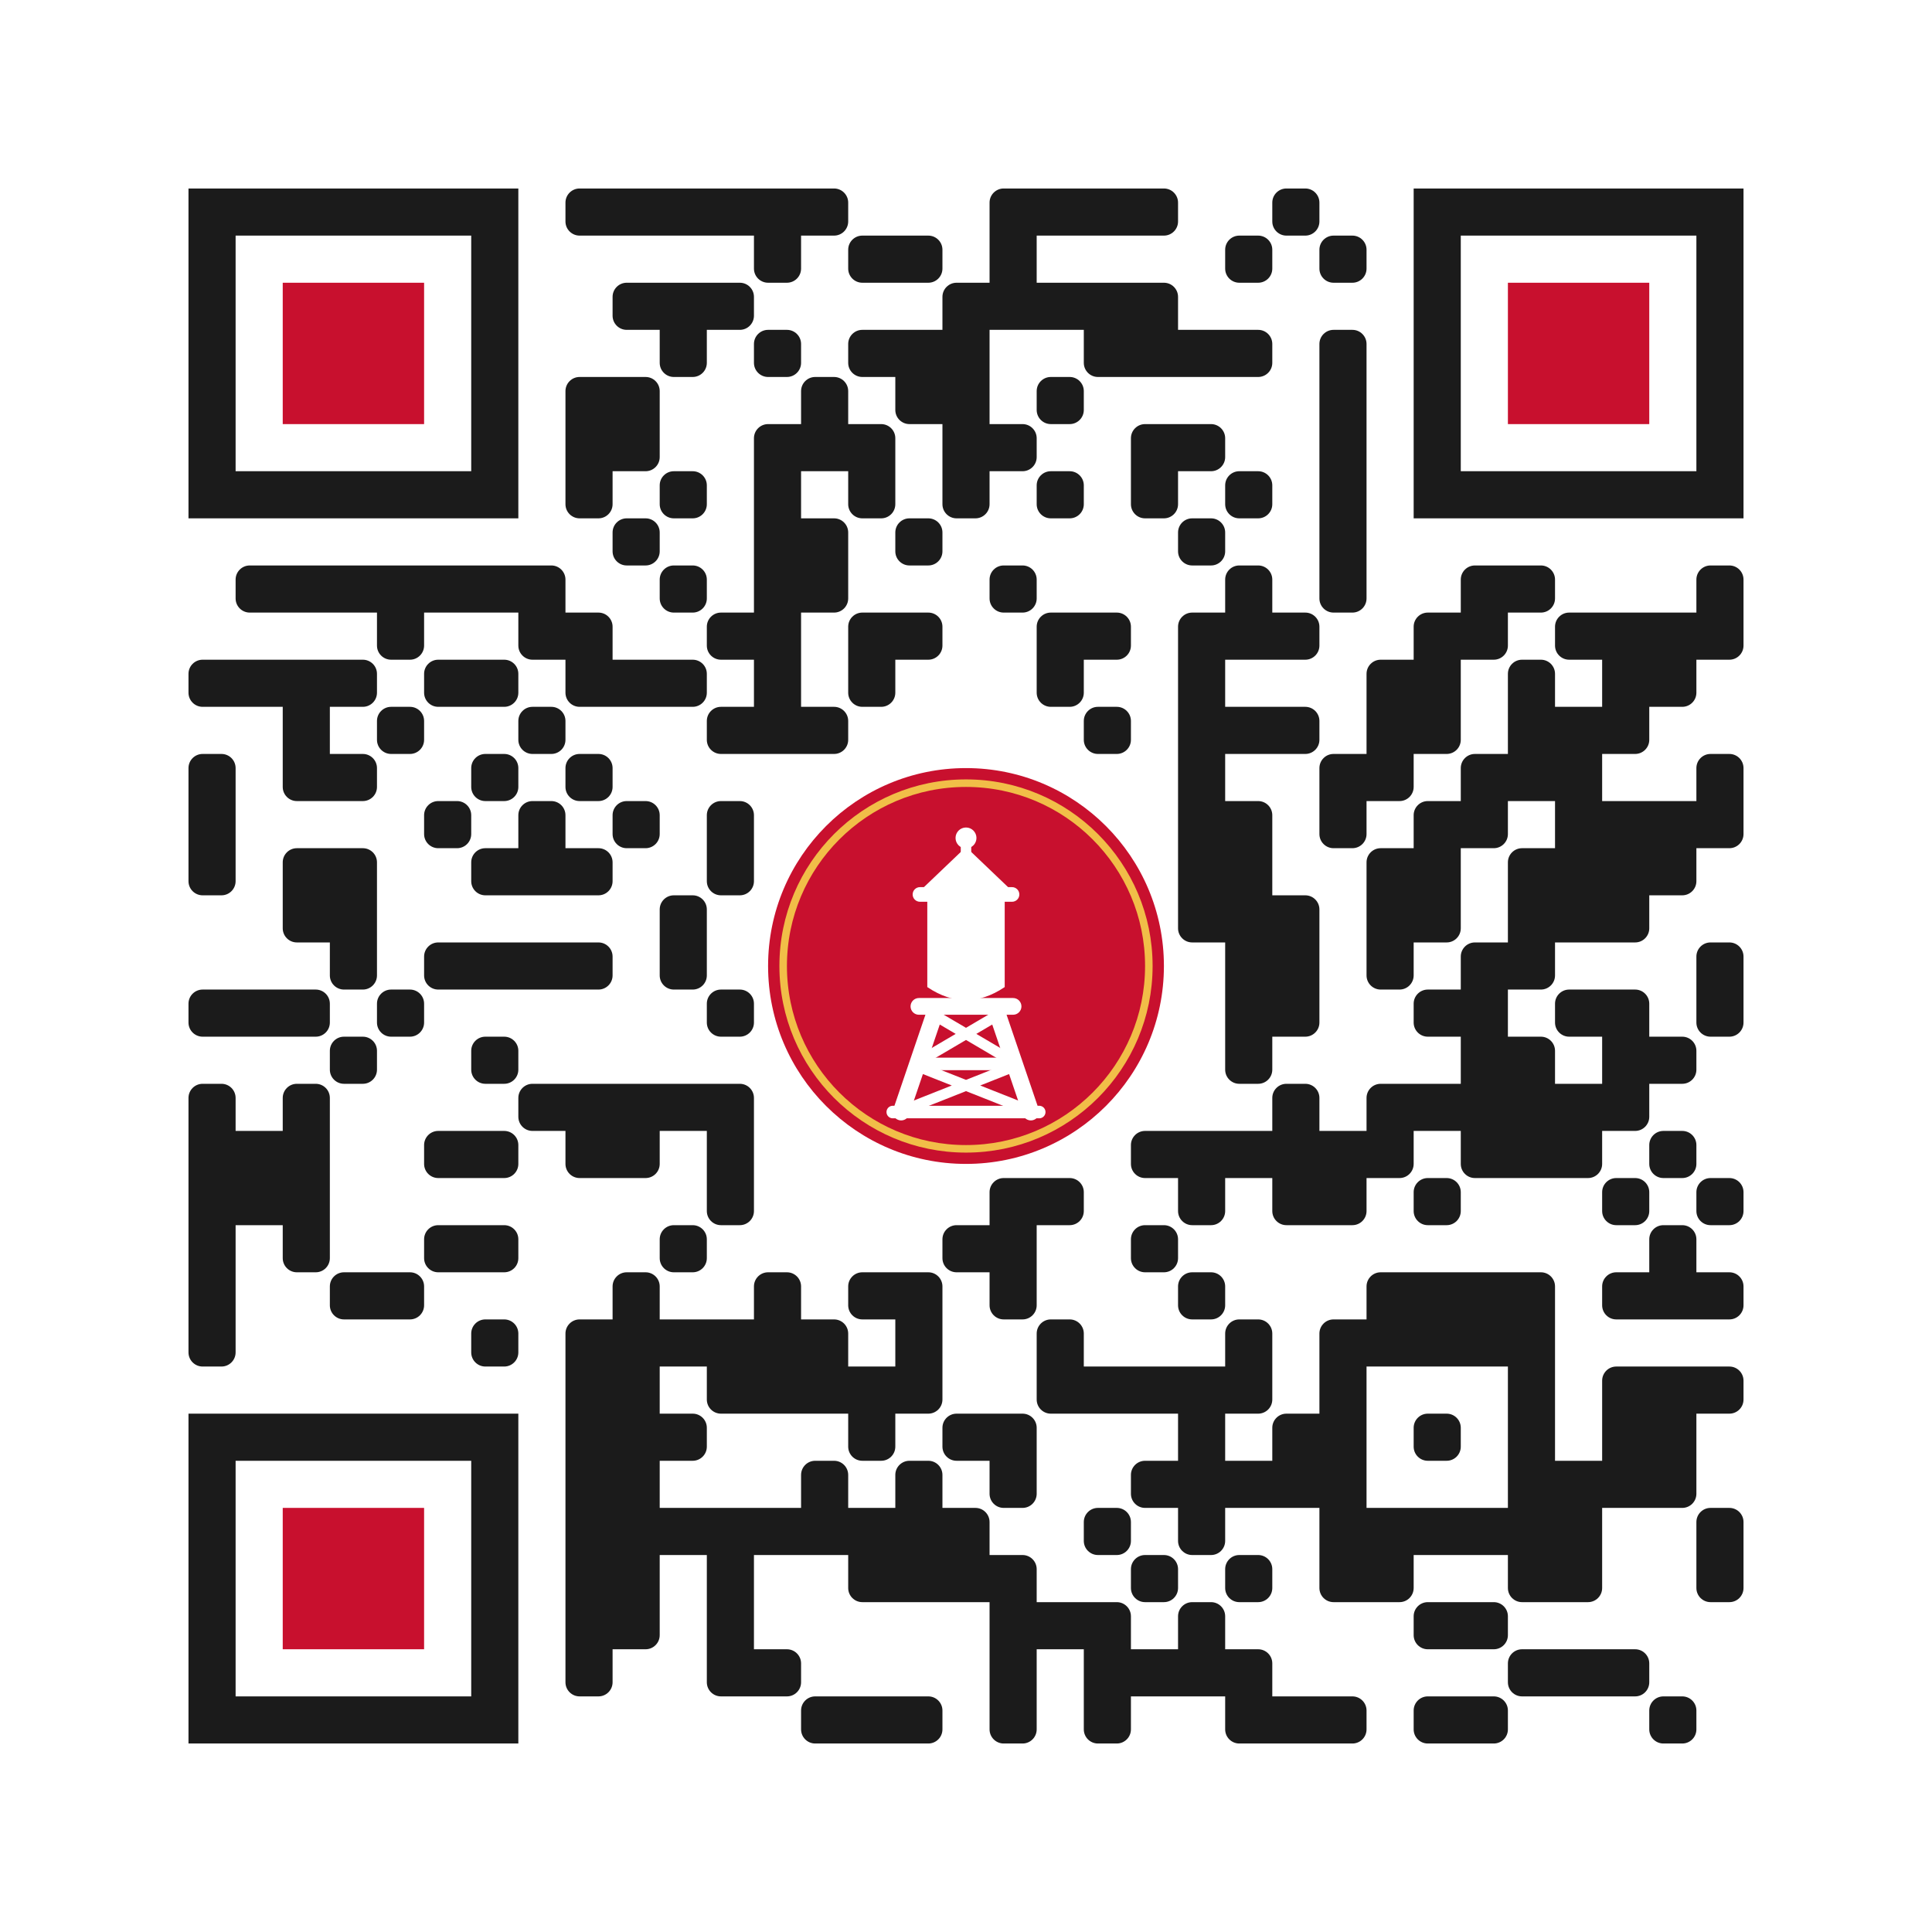
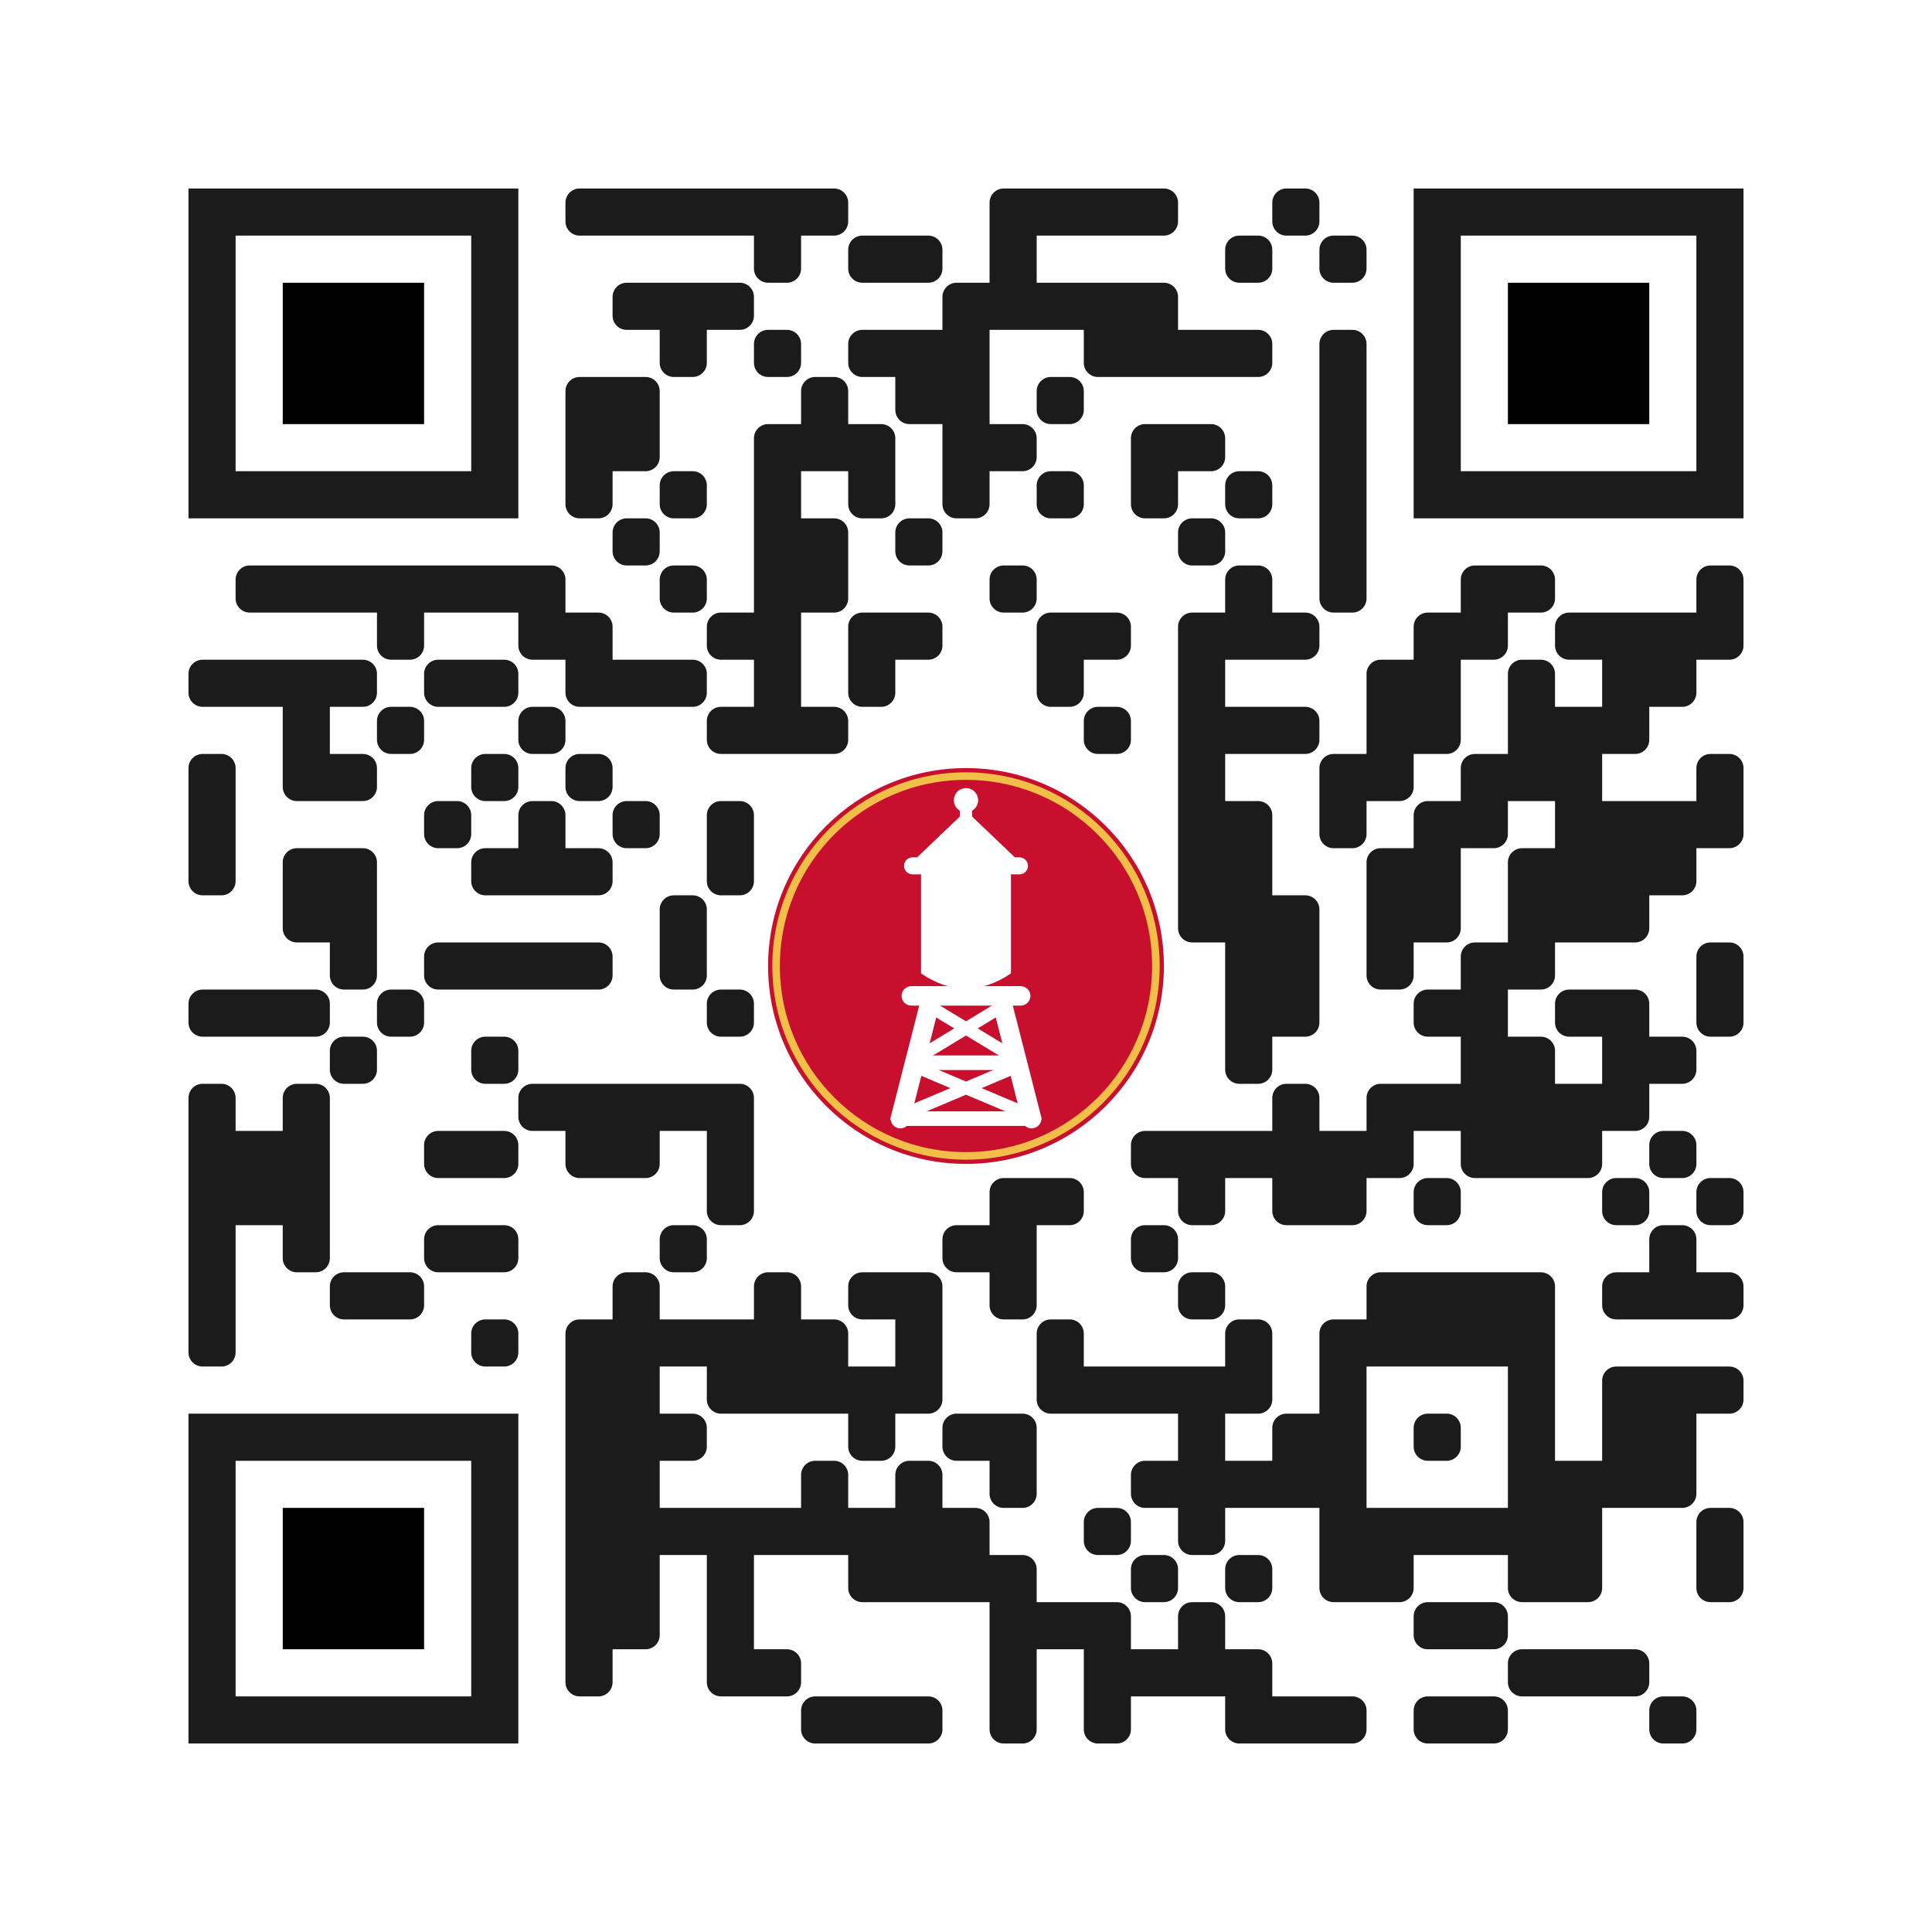
<svg xmlns="http://www.w3.org/2000/svg" viewBox="0 0 41 41" width="492" height="492">
  <rect width="41" height="41" fill="#fff" />
  <path fill="#1b1b1b" d="M12.300 4H13.000V5.000H12.300A0.3 0.3 0 0 1 12 4.7V4.300A0.3 0.3 0 0 1 12.3 4ZM13.000 4H14.000V5.000H13.000V4.000ZM14.000 4H15.000V5.000H14.000V4.000ZM15.000 4H16.000V5.000H15.000V4.000ZM16.000 4H17.000V5.000H16.000V4.000ZM17.000 4H17.700A0.3 0.3 0 0 1 18 4.3V4.700A0.3 0.3 0 0 1 17.7 5H17.000V4.000ZM21.300 4H22.000V5.000H21.000V4.300A0.3 0.3 0 0 1 21.3 4ZM22.000 4H23.000V5.000H22.000V4.000ZM23.000 4H24.000V5.000H23.000V4.000ZM24.000 4H24.700A0.3 0.3 0 0 1 25 4.3V4.700A0.3 0.3 0 0 1 24.7 5H24.000V4.000ZM27.300 4H27.700A0.3 0.3 0 0 1 28 4.3V4.700A0.3 0.3 0 0 1 27.7 5H27.300A0.3 0.3 0 0 1 27 4.7V4.300A0.3 0.3 0 0 1 27.3 4ZM16.000 5H17.000V5.700A0.3 0.3 0 0 1 16.7 6H16.300A0.3 0.3 0 0 1 16 5.7V5.000ZM18.300 5H19.000V6.000H18.300A0.3 0.3 0 0 1 18 5.7V5.300A0.3 0.3 0 0 1 18.3 5ZM19.000 5H19.700A0.3 0.3 0 0 1 20 5.3V5.700A0.3 0.3 0 0 1 19.7 6H19.000V5.000ZM21.000 5H22.000V6.000H21.000V5.000ZM26.300 5H26.700A0.3 0.3 0 0 1 27 5.3V5.700A0.3 0.3 0 0 1 26.7 6H26.300A0.3 0.3 0 0 1 26 5.7V5.300A0.3 0.3 0 0 1 26.3 5ZM28.300 5H28.700A0.3 0.3 0 0 1 29 5.3V5.700A0.3 0.3 0 0 1 28.7 6H28.300A0.3 0.3 0 0 1 28 5.7V5.300A0.3 0.3 0 0 1 28.3 5ZM13.300 6H14.000V7.000H13.300A0.3 0.3 0 0 1 13 6.7V6.300A0.3 0.3 0 0 1 13.3 6ZM14.000 6H15.000V7.000H14.000V6.000ZM15.000 6H15.700A0.3 0.3 0 0 1 16 6.3V6.700A0.3 0.3 0 0 1 15.7 7H15.000V6.000ZM20.300 6H21.000V7.000H20.000V6.300A0.3 0.3 0 0 1 20.3 6ZM21.000 6H22.000V7.000H21.000V6.000ZM22.000 6H23.000V7.000H22.000V6.000ZM23.000 6H24.000V7.000H23.000V6.000ZM24.000 6H24.700A0.3 0.3 0 0 1 25 6.3V7.000H24.000V6.000ZM14.000 7H15.000V7.700A0.3 0.3 0 0 1 14.7 8H14.300A0.3 0.3 0 0 1 14 7.7V7.000ZM16.300 7H16.700A0.3 0.3 0 0 1 17 7.3V7.700A0.3 0.3 0 0 1 16.7 8H16.300A0.3 0.3 0 0 1 16 7.7V7.300A0.3 0.3 0 0 1 16.3 7ZM18.300 7H19.000V8.000H18.300A0.3 0.3 0 0 1 18 7.7V7.300A0.3 0.3 0 0 1 18.3 7ZM19.000 7H20.000V8.000H19.000V7.000ZM20.000 7H21.000V8.000H20.000V7.000ZM23.000 7H24.000V8.000H23.300A0.3 0.3 0 0 1 23 7.7V7.000ZM24.000 7H25.000V8.000H24.000V7.000ZM25.000 7H26.000V8.000H25.000V7.000ZM26.000 7H26.700A0.3 0.3 0 0 1 27 7.3V7.700A0.3 0.3 0 0 1 26.7 8H26.000V7.000ZM28.300 7H28.700A0.3 0.3 0 0 1 29 7.3V8.000H28.000V7.300A0.3 0.3 0 0 1 28.3 7ZM12.300 8H13.000V9.000H12.000V8.300A0.3 0.3 0 0 1 12.3 8ZM13.000 8H13.700A0.3 0.3 0 0 1 14 8.3V9.000H13.000V8.000ZM17.300 8H17.700A0.3 0.3 0 0 1 18 8.3V9.000H17.000V8.300A0.3 0.3 0 0 1 17.3 8ZM19.000 8H20.000V9.000H19.300A0.3 0.3 0 0 1 19 8.7V8.000ZM20.000 8H21.000V9.000H20.000V8.000ZM22.300 8H22.700A0.3 0.3 0 0 1 23 8.3V8.700A0.3 0.3 0 0 1 22.7 9H22.300A0.3 0.3 0 0 1 22 8.7V8.300A0.3 0.3 0 0 1 22.3 8ZM28.000 8H29.000V9.000H28.000V8.000ZM12.000 9H13.000V10.000H12.000V9.000ZM13.000 9H14.000V9.700A0.3 0.3 0 0 1 13.7 10H13.000V9.000ZM16.300 9H17.000V10.000H16.000V9.300A0.3 0.3 0 0 1 16.3 9ZM17.000 9H18.000V10.000H17.000V9.000ZM18.000 9H18.700A0.3 0.3 0 0 1 19 9.3V10.000H18.000V9.000ZM20.000 9H21.000V10.000H20.000V9.000ZM21.000 9H21.700A0.3 0.3 0 0 1 22 9.3V9.700A0.3 0.3 0 0 1 21.7 10H21.000V9.000ZM24.300 9H25.000V10.000H24.000V9.300A0.3 0.3 0 0 1 24.3 9ZM25.000 9H25.700A0.3 0.3 0 0 1 26 9.3V9.700A0.3 0.3 0 0 1 25.7 10H25.000V9.000ZM28.000 9H29.000V10.000H28.000V9.000ZM12.000 10H13.000V10.700A0.3 0.3 0 0 1 12.7 11H12.300A0.3 0.3 0 0 1 12 10.7V10.000ZM14.300 10H14.700A0.3 0.3 0 0 1 15 10.3V10.700A0.3 0.3 0 0 1 14.7 11H14.300A0.3 0.3 0 0 1 14 10.7V10.300A0.3 0.3 0 0 1 14.3 10ZM16.000 10H17.000V11.000H16.000V10.000ZM18.000 10H19.000V10.700A0.3 0.3 0 0 1 18.7 11H18.300A0.3 0.3 0 0 1 18 10.7V10.000ZM20.000 10H21.000V10.700A0.3 0.3 0 0 1 20.7 11H20.300A0.3 0.3 0 0 1 20 10.7V10.000ZM22.300 10H22.700A0.3 0.3 0 0 1 23 10.3V10.700A0.3 0.3 0 0 1 22.7 11H22.300A0.3 0.3 0 0 1 22 10.7V10.300A0.3 0.3 0 0 1 22.3 10ZM24.000 10H25.000V10.700A0.3 0.3 0 0 1 24.7 11H24.300A0.3 0.3 0 0 1 24 10.7V10.000ZM26.300 10H26.700A0.3 0.3 0 0 1 27 10.3V10.700A0.3 0.3 0 0 1 26.7 11H26.300A0.3 0.3 0 0 1 26 10.7V10.300A0.3 0.3 0 0 1 26.3 10ZM28.000 10H29.000V11.000H28.000V10.000ZM13.300 11H13.700A0.3 0.3 0 0 1 14 11.3V11.700A0.3 0.3 0 0 1 13.7 12H13.300A0.3 0.3 0 0 1 13 11.7V11.300A0.3 0.3 0 0 1 13.3 11ZM16.000 11H17.000V12.000H16.000V11.000ZM17.000 11H17.700A0.3 0.3 0 0 1 18 11.3V12.000H17.000V11.000ZM19.300 11H19.700A0.3 0.3 0 0 1 20 11.3V11.700A0.3 0.3 0 0 1 19.7 12H19.300A0.3 0.3 0 0 1 19 11.7V11.300A0.3 0.3 0 0 1 19.3 11ZM25.300 11H25.700A0.3 0.3 0 0 1 26 11.3V11.700A0.3 0.3 0 0 1 25.7 12H25.300A0.3 0.3 0 0 1 25 11.7V11.300A0.3 0.3 0 0 1 25.3 11ZM28.000 11H29.000V12.000H28.000V11.000ZM5.300 12H6.000V13.000H5.300A0.3 0.3 0 0 1 5 12.7V12.300A0.3 0.3 0 0 1 5.3 12ZM6.000 12H7.000V13.000H6.000V12.000ZM7.000 12H8.000V13.000H7.000V12.000ZM8.000 12H9.000V13.000H8.000V12.000ZM9.000 12H10.000V13.000H9.000V12.000ZM10.000 12H11.000V13.000H10.000V12.000ZM11.000 12H11.700A0.3 0.3 0 0 1 12 12.3V13.000H11.000V12.000ZM14.300 12H14.700A0.3 0.3 0 0 1 15 12.3V12.700A0.3 0.3 0 0 1 14.7 13H14.300A0.3 0.3 0 0 1 14 12.7V12.300A0.3 0.3 0 0 1 14.3 12ZM16.000 12H17.000V13.000H16.000V12.000ZM17.000 12H18.000V12.700A0.3 0.3 0 0 1 17.7 13H17.000V12.000ZM21.300 12H21.700A0.3 0.3 0 0 1 22 12.3V12.700A0.3 0.3 0 0 1 21.7 13H21.300A0.3 0.3 0 0 1 21 12.7V12.300A0.3 0.3 0 0 1 21.3 12ZM26.300 12H26.700A0.3 0.3 0 0 1 27 12.3V13.000H26.000V12.300A0.3 0.3 0 0 1 26.3 12ZM28.000 12H29.000V12.700A0.3 0.3 0 0 1 28.7 13H28.300A0.3 0.3 0 0 1 28 12.7V12.000ZM31.300 12H32.000V13.000H31.000V12.300A0.3 0.3 0 0 1 31.3 12ZM32.000 12H32.700A0.3 0.3 0 0 1 33 12.3V12.700A0.3 0.3 0 0 1 32.7 13H32.000V12.000ZM36.300 12H36.700A0.3 0.3 0 0 1 37 12.3V13.000H36.000V12.300A0.3 0.3 0 0 1 36.3 12ZM8.000 13H9.000V13.700A0.3 0.3 0 0 1 8.7 14H8.300A0.3 0.3 0 0 1 8 13.7V13.000ZM11.000 13H12.000V14.000H11.300A0.3 0.3 0 0 1 11 13.7V13.000ZM12.000 13H12.700A0.3 0.3 0 0 1 13 13.3V14.000H12.000V13.000ZM15.300 13H16.000V14.000H15.300A0.3 0.3 0 0 1 15 13.7V13.300A0.3 0.3 0 0 1 15.3 13ZM16.000 13H17.000V14.000H16.000V13.000ZM18.300 13H19.000V14.000H18.000V13.300A0.3 0.3 0 0 1 18.3 13ZM19.000 13H19.700A0.3 0.3 0 0 1 20 13.3V13.700A0.3 0.3 0 0 1 19.7 14H19.000V13.000ZM22.300 13H23.000V14.000H22.000V13.300A0.3 0.3 0 0 1 22.3 13ZM23.000 13H23.700A0.3 0.3 0 0 1 24 13.3V13.700A0.3 0.3 0 0 1 23.7 14H23.000V13.000ZM25.300 13H26.000V14.000H25.000V13.300A0.3 0.3 0 0 1 25.3 13ZM26.000 13H27.000V14.000H26.000V13.000ZM27.000 13H27.700A0.3 0.3 0 0 1 28 13.3V13.700A0.3 0.3 0 0 1 27.7 14H27.000V13.000ZM30.300 13H31.000V14.000H30.000V13.300A0.3 0.3 0 0 1 30.3 13ZM31.000 13H32.000V13.700A0.3 0.3 0 0 1 31.7 14H31.000V13.000ZM33.300 13H34.000V14.000H33.300A0.3 0.3 0 0 1 33 13.7V13.300A0.3 0.3 0 0 1 33.3 13ZM34.000 13H35.000V14.000H34.000V13.000ZM35.000 13H36.000V14.000H35.000V13.000ZM36.000 13H37.000V13.700A0.3 0.3 0 0 1 36.7 14H36.000V13.000ZM4.300 14H5.000V15.000H4.300A0.3 0.3 0 0 1 4 14.7V14.300A0.3 0.3 0 0 1 4.3 14ZM5.000 14H6.000V15.000H5.000V14.000ZM6.000 14H7.000V15.000H6.000V14.000ZM7.000 14H7.700A0.3 0.3 0 0 1 8 14.3V14.700A0.3 0.3 0 0 1 7.7 15H7.000V14.000ZM9.300 14H10.000V15.000H9.300A0.3 0.3 0 0 1 9 14.7V14.300A0.3 0.3 0 0 1 9.3 14ZM10.000 14H10.700A0.3 0.3 0 0 1 11 14.3V14.700A0.3 0.3 0 0 1 10.7 15H10.000V14.000ZM12.000 14H13.000V15.000H12.300A0.3 0.3 0 0 1 12 14.7V14.000ZM13.000 14H14.000V15.000H13.000V14.000ZM14.000 14H14.700A0.3 0.3 0 0 1 15 14.3V14.700A0.3 0.3 0 0 1 14.7 15H14.000V14.000ZM16.000 14H17.000V15.000H16.000V14.000ZM18.000 14H19.000V14.700A0.3 0.3 0 0 1 18.7 15H18.300A0.3 0.3 0 0 1 18 14.7V14.000ZM22.000 14H23.000V14.700A0.3 0.3 0 0 1 22.7 15H22.300A0.3 0.3 0 0 1 22 14.7V14.000ZM25.000 14H26.000V15.000H25.000V14.000ZM29.300 14H30.000V15.000H29.000V14.300A0.3 0.3 0 0 1 29.3 14ZM30.000 14H31.000V15.000H30.000V14.000ZM32.300 14H32.700A0.3 0.3 0 0 1 33 14.3V15.000H32.000V14.300A0.3 0.3 0 0 1 32.3 14ZM34.000 14H35.000V15.000H34.000V14.000ZM35.000 14H36.000V14.700A0.3 0.3 0 0 1 35.7 15H35.000V14.000ZM6.000 15H7.000V16.000H6.000V15.000ZM8.300 15H8.700A0.3 0.3 0 0 1 9 15.3V15.700A0.3 0.3 0 0 1 8.7 16H8.300A0.3 0.3 0 0 1 8 15.7V15.300A0.3 0.3 0 0 1 8.3 15ZM11.300 15H11.700A0.3 0.3 0 0 1 12 15.3V15.700A0.3 0.3 0 0 1 11.7 16H11.300A0.3 0.3 0 0 1 11 15.7V15.300A0.3 0.3 0 0 1 11.3 15ZM15.300 15H16.000V16.000H15.300A0.3 0.3 0 0 1 15 15.7V15.300A0.3 0.3 0 0 1 15.3 15ZM16.000 15H17.000V16.000H16.000V15.000ZM17.000 15H17.700A0.3 0.3 0 0 1 18 15.3V15.700A0.3 0.3 0 0 1 17.7 16H17.000V15.000ZM23.300 15H23.700A0.3 0.3 0 0 1 24 15.3V15.700A0.3 0.3 0 0 1 23.7 16H23.300A0.3 0.3 0 0 1 23 15.7V15.300A0.3 0.3 0 0 1 23.3 15ZM25.000 15H26.000V16.000H25.000V15.000ZM26.000 15H27.000V16.000H26.000V15.000ZM27.000 15H27.700A0.3 0.3 0 0 1 28 15.3V15.700A0.3 0.3 0 0 1 27.7 16H27.000V15.000ZM29.000 15H30.000V16.000H29.000V15.000ZM30.000 15H31.000V15.700A0.3 0.3 0 0 1 30.7 16H30.000V15.000ZM32.000 15H33.000V16.000H32.000V15.000ZM33.000 15H34.000V16.000H33.000V15.000ZM34.000 15H35.000V15.700A0.3 0.3 0 0 1 34.7 16H34.000V15.000ZM4.300 16H4.700A0.3 0.3 0 0 1 5 16.3V17.000H4.000V16.300A0.3 0.3 0 0 1 4.3 16ZM6.000 16H7.000V17.000H6.300A0.3 0.3 0 0 1 6 16.7V16.000ZM7.000 16H7.700A0.3 0.3 0 0 1 8 16.3V16.700A0.3 0.3 0 0 1 7.7 17H7.000V16.000ZM10.300 16H10.700A0.3 0.3 0 0 1 11 16.3V16.700A0.3 0.3 0 0 1 10.7 17H10.300A0.3 0.3 0 0 1 10 16.7V16.300A0.3 0.3 0 0 1 10.3 16ZM12.300 16H12.700A0.3 0.3 0 0 1 13 16.3V16.700A0.3 0.3 0 0 1 12.7 17H12.300A0.3 0.3 0 0 1 12 16.7V16.300A0.3 0.3 0 0 1 12.3 16ZM25.000 16H26.000V17.000H25.000V16.000ZM28.300 16H29.000V17.000H28.000V16.300A0.3 0.3 0 0 1 28.3 16ZM29.000 16H30.000V16.700A0.3 0.3 0 0 1 29.7 17H29.000V16.000ZM31.300 16H32.000V17.000H31.000V16.300A0.3 0.3 0 0 1 31.3 16ZM32.000 16H33.000V17.000H32.000V16.000ZM33.000 16H34.000V17.000H33.000V16.000ZM36.300 16H36.700A0.3 0.3 0 0 1 37 16.3V17.000H36.000V16.300A0.3 0.3 0 0 1 36.3 16ZM4.000 17H5.000V18.000H4.000V17.000ZM9.300 17H9.700A0.3 0.3 0 0 1 10 17.3V17.700A0.3 0.3 0 0 1 9.7 18H9.300A0.3 0.3 0 0 1 9 17.7V17.300A0.3 0.3 0 0 1 9.3 17ZM11.300 17H11.700A0.3 0.3 0 0 1 12 17.3V18.000H11.000V17.300A0.3 0.3 0 0 1 11.3 17ZM13.300 17H13.700A0.3 0.3 0 0 1 14 17.3V17.700A0.3 0.3 0 0 1 13.7 18H13.300A0.3 0.3 0 0 1 13 17.7V17.300A0.3 0.3 0 0 1 13.3 17ZM15.300 17H15.700A0.3 0.3 0 0 1 16 17.3V18.000H15.000V17.300A0.3 0.3 0 0 1 15.3 17ZM25.000 17H26.000V18.000H25.000V17.000ZM26.000 17H26.700A0.3 0.3 0 0 1 27 17.3V18.000H26.000V17.000ZM28.000 17H29.000V17.700A0.3 0.3 0 0 1 28.7 18H28.300A0.3 0.3 0 0 1 28 17.7V17.000ZM30.300 17H31.000V18.000H30.000V17.300A0.3 0.3 0 0 1 30.3 17ZM31.000 17H32.000V17.700A0.3 0.3 0 0 1 31.7 18H31.000V17.000ZM33.000 17H34.000V18.000H33.000V17.000ZM34.000 17H35.000V18.000H34.000V17.000ZM35.000 17H36.000V18.000H35.000V17.000ZM36.000 17H37.000V17.700A0.3 0.3 0 0 1 36.7 18H36.000V17.000ZM4.000 18H5.000V18.700A0.3 0.3 0 0 1 4.7 19H4.300A0.3 0.3 0 0 1 4 18.7V18.000ZM6.300 18H7.000V19.000H6.000V18.300A0.3 0.3 0 0 1 6.3 18ZM7.000 18H7.700A0.3 0.3 0 0 1 8 18.3V19.000H7.000V18.000ZM10.300 18H11.000V19.000H10.300A0.3 0.3 0 0 1 10 18.7V18.300A0.3 0.3 0 0 1 10.3 18ZM11.000 18H12.000V19.000H11.000V18.000ZM12.000 18H12.700A0.3 0.3 0 0 1 13 18.3V18.700A0.3 0.3 0 0 1 12.7 19H12.000V18.000ZM15.000 18H16.000V18.700A0.3 0.3 0 0 1 15.7 19H15.300A0.3 0.3 0 0 1 15 18.7V18.000ZM25.000 18H26.000V19.000H25.000V18.000ZM26.000 18H27.000V19.000H26.000V18.000ZM29.300 18H30.000V19.000H29.000V18.300A0.3 0.3 0 0 1 29.3 18ZM30.000 18H31.000V19.000H30.000V18.000ZM32.300 18H33.000V19.000H32.000V18.300A0.3 0.3 0 0 1 32.3 18ZM33.000 18H34.000V19.000H33.000V18.000ZM34.000 18H35.000V19.000H34.000V18.000ZM35.000 18H36.000V18.700A0.3 0.3 0 0 1 35.7 19H35.000V18.000ZM6.000 19H7.000V20.000H6.300A0.3 0.3 0 0 1 6 19.7V19.000ZM7.000 19H8.000V20.000H7.000V19.000ZM14.300 19H14.700A0.3 0.3 0 0 1 15 19.3V20.000H14.000V19.300A0.3 0.3 0 0 1 14.3 19ZM25.000 19H26.000V20.000H25.300A0.3 0.3 0 0 1 25 19.7V19.000ZM26.000 19H27.000V20.000H26.000V19.000ZM27.000 19H27.700A0.3 0.3 0 0 1 28 19.3V20.000H27.000V19.000ZM29.000 19H30.000V20.000H29.000V19.000ZM30.000 19H31.000V19.700A0.3 0.3 0 0 1 30.7 20H30.000V19.000ZM32.000 19H33.000V20.000H32.000V19.000ZM33.000 19H34.000V20.000H33.000V19.000ZM34.000 19H35.000V19.700A0.3 0.3 0 0 1 34.7 20H34.000V19.000ZM7.000 20H8.000V20.700A0.3 0.3 0 0 1 7.7 21H7.300A0.3 0.3 0 0 1 7 20.7V20.000ZM9.300 20H10.000V21.000H9.300A0.3 0.3 0 0 1 9 20.7V20.300A0.3 0.3 0 0 1 9.3 20ZM10.000 20H11.000V21.000H10.000V20.000ZM11.000 20H12.000V21.000H11.000V20.000ZM12.000 20H12.700A0.3 0.3 0 0 1 13 20.3V20.700A0.3 0.3 0 0 1 12.7 21H12.000V20.000ZM14.000 20H15.000V20.700A0.3 0.3 0 0 1 14.7 21H14.300A0.3 0.3 0 0 1 14 20.7V20.000ZM26.000 20H27.000V21.000H26.000V20.000ZM27.000 20H28.000V21.000H27.000V20.000ZM29.000 20H30.000V20.700A0.3 0.3 0 0 1 29.7 21H29.300A0.3 0.3 0 0 1 29 20.7V20.000ZM31.300 20H32.000V21.000H31.000V20.300A0.3 0.3 0 0 1 31.3 20ZM32.000 20H33.000V20.700A0.3 0.3 0 0 1 32.7 21H32.000V20.000ZM36.300 20H36.700A0.3 0.3 0 0 1 37 20.3V21.000H36.000V20.300A0.3 0.3 0 0 1 36.3 20ZM4.300 21H5.000V22.000H4.300A0.3 0.3 0 0 1 4 21.7V21.300A0.3 0.3 0 0 1 4.3 21ZM5.000 21H6.000V22.000H5.000V21.000ZM6.000 21H6.700A0.3 0.3 0 0 1 7 21.3V21.700A0.3 0.3 0 0 1 6.7 22H6.000V21.000ZM8.300 21H8.700A0.3 0.3 0 0 1 9 21.3V21.700A0.3 0.3 0 0 1 8.7 22H8.300A0.3 0.3 0 0 1 8 21.7V21.300A0.3 0.3 0 0 1 8.3 21ZM15.300 21H15.700A0.3 0.3 0 0 1 16 21.3V21.700A0.3 0.3 0 0 1 15.7 22H15.300A0.3 0.3 0 0 1 15 21.7V21.300A0.3 0.3 0 0 1 15.3 21ZM26.000 21H27.000V22.000H26.000V21.000ZM27.000 21H28.000V21.700A0.3 0.3 0 0 1 27.7 22H27.000V21.000ZM30.300 21H31.000V22.000H30.300A0.3 0.3 0 0 1 30 21.7V21.300A0.3 0.3 0 0 1 30.3 21ZM31.000 21H32.000V22.000H31.000V21.000ZM33.300 21H34.000V22.000H33.300A0.3 0.3 0 0 1 33 21.7V21.300A0.3 0.3 0 0 1 33.3 21ZM34.000 21H34.700A0.3 0.3 0 0 1 35 21.3V22.000H34.000V21.000ZM36.000 21H37.000V21.700A0.3 0.3 0 0 1 36.7 22H36.300A0.3 0.3 0 0 1 36 21.7V21.000ZM7.300 22H7.700A0.3 0.3 0 0 1 8 22.3V22.700A0.3 0.3 0 0 1 7.7 23H7.300A0.3 0.3 0 0 1 7 22.7V22.300A0.3 0.3 0 0 1 7.3 22ZM10.300 22H10.700A0.3 0.3 0 0 1 11 22.3V22.700A0.3 0.3 0 0 1 10.7 23H10.300A0.3 0.3 0 0 1 10 22.7V22.300A0.3 0.3 0 0 1 10.3 22ZM26.000 22H27.000V22.700A0.3 0.3 0 0 1 26.7 23H26.300A0.3 0.3 0 0 1 26 22.7V22.000ZM31.000 22H32.000V23.000H31.000V22.000ZM32.000 22H32.700A0.3 0.3 0 0 1 33 22.3V23.000H32.000V22.000ZM34.000 22H35.000V23.000H34.000V22.000ZM35.000 22H35.700A0.3 0.3 0 0 1 36 22.3V22.700A0.3 0.3 0 0 1 35.7 23H35.000V22.000ZM4.300 23H4.700A0.3 0.3 0 0 1 5 23.3V24.000H4.000V23.300A0.3 0.3 0 0 1 4.3 23ZM6.300 23H6.700A0.3 0.3 0 0 1 7 23.3V24.000H6.000V23.300A0.3 0.3 0 0 1 6.3 23ZM11.300 23H12.000V24.000H11.300A0.3 0.3 0 0 1 11 23.7V23.300A0.3 0.3 0 0 1 11.3 23ZM12.000 23H13.000V24.000H12.000V23.000ZM13.000 23H14.000V24.000H13.000V23.000ZM14.000 23H15.000V24.000H14.000V23.000ZM15.000 23H15.700A0.3 0.3 0 0 1 16 23.3V24.000H15.000V23.000ZM27.300 23H27.700A0.3 0.3 0 0 1 28 23.3V24.000H27.000V23.300A0.3 0.3 0 0 1 27.3 23ZM29.300 23H30.000V24.000H29.000V23.300A0.3 0.3 0 0 1 29.3 23ZM30.000 23H31.000V24.000H30.000V23.000ZM31.000 23H32.000V24.000H31.000V23.000ZM32.000 23H33.000V24.000H32.000V23.000ZM33.000 23H34.000V24.000H33.000V23.000ZM34.000 23H35.000V23.700A0.3 0.3 0 0 1 34.7 24H34.000V23.000ZM4.000 24H5.000V25.000H4.000V24.000ZM5.000 24H6.000V25.000H5.000V24.000ZM6.000 24H7.000V25.000H6.000V24.000ZM9.300 24H10.000V25.000H9.300A0.3 0.3 0 0 1 9 24.7V24.300A0.3 0.3 0 0 1 9.3 24ZM10.000 24H10.700A0.3 0.3 0 0 1 11 24.3V24.700A0.3 0.3 0 0 1 10.7 25H10.000V24.000ZM12.000 24H13.000V25.000H12.300A0.3 0.3 0 0 1 12 24.7V24.000ZM13.000 24H14.000V24.700A0.3 0.3 0 0 1 13.7 25H13.000V24.000ZM15.000 24H16.000V25.000H15.000V24.000ZM24.300 24H25.000V25.000H24.300A0.3 0.3 0 0 1 24 24.7V24.300A0.3 0.3 0 0 1 24.3 24ZM25.000 24H26.000V25.000H25.000V24.000ZM26.000 24H27.000V25.000H26.000V24.000ZM27.000 24H28.000V25.000H27.000V24.000ZM28.000 24H29.000V25.000H28.000V24.000ZM29.000 24H30.000V24.700A0.3 0.3 0 0 1 29.7 25H29.000V24.000ZM31.000 24H32.000V25.000H31.300A0.3 0.3 0 0 1 31 24.7V24.000ZM32.000 24H33.000V25.000H32.000V24.000ZM33.000 24H34.000V24.700A0.3 0.3 0 0 1 33.7 25H33.000V24.000ZM35.300 24H35.700A0.3 0.3 0 0 1 36 24.3V24.700A0.3 0.3 0 0 1 35.7 25H35.300A0.3 0.3 0 0 1 35 24.7V24.300A0.3 0.3 0 0 1 35.3 24ZM4.000 25H5.000V26.000H4.000V25.000ZM5.000 25H6.000V26.000H5.000V25.000ZM6.000 25H7.000V26.000H6.000V25.000ZM15.000 25H16.000V25.700A0.3 0.3 0 0 1 15.7 26H15.300A0.3 0.3 0 0 1 15 25.7V25.000ZM21.300 25H22.000V26.000H21.000V25.300A0.3 0.3 0 0 1 21.3 25ZM22.000 25H22.700A0.3 0.3 0 0 1 23 25.3V25.700A0.3 0.3 0 0 1 22.7 26H22.000V25.000ZM25.000 25H26.000V25.700A0.3 0.3 0 0 1 25.7 26H25.300A0.3 0.3 0 0 1 25 25.7V25.000ZM27.000 25H28.000V26.000H27.300A0.3 0.3 0 0 1 27 25.7V25.000ZM28.000 25H29.000V25.700A0.3 0.3 0 0 1 28.7 26H28.000V25.000ZM30.300 25H30.700A0.3 0.3 0 0 1 31 25.3V25.700A0.3 0.3 0 0 1 30.7 26H30.300A0.3 0.3 0 0 1 30 25.7V25.300A0.3 0.3 0 0 1 30.3 25ZM34.300 25H34.700A0.3 0.3 0 0 1 35 25.3V25.700A0.3 0.3 0 0 1 34.7 26H34.300A0.3 0.3 0 0 1 34 25.7V25.300A0.3 0.3 0 0 1 34.3 25ZM36.300 25H36.700A0.3 0.3 0 0 1 37 25.3V25.700A0.3 0.3 0 0 1 36.7 26H36.300A0.3 0.3 0 0 1 36 25.7V25.300A0.3 0.3 0 0 1 36.3 25ZM4.000 26H5.000V27.000H4.000V26.000ZM6.000 26H7.000V26.700A0.3 0.3 0 0 1 6.7 27H6.300A0.3 0.3 0 0 1 6 26.7V26.000ZM9.300 26H10.000V27.000H9.300A0.3 0.3 0 0 1 9 26.7V26.300A0.3 0.3 0 0 1 9.3 26ZM10.000 26H10.700A0.3 0.3 0 0 1 11 26.3V26.700A0.3 0.3 0 0 1 10.7 27H10.000V26.000ZM14.300 26H14.700A0.3 0.3 0 0 1 15 26.3V26.700A0.3 0.3 0 0 1 14.7 27H14.300A0.3 0.3 0 0 1 14 26.7V26.300A0.3 0.3 0 0 1 14.3 26ZM20.300 26H21.000V27.000H20.300A0.3 0.3 0 0 1 20 26.7V26.300A0.3 0.3 0 0 1 20.3 26ZM21.000 26H22.000V27.000H21.000V26.000ZM24.300 26H24.700A0.3 0.3 0 0 1 25 26.3V26.700A0.3 0.3 0 0 1 24.7 27H24.300A0.3 0.3 0 0 1 24 26.7V26.300A0.3 0.3 0 0 1 24.3 26ZM35.300 26H35.700A0.3 0.3 0 0 1 36 26.3V27.000H35.000V26.300A0.3 0.3 0 0 1 35.3 26ZM4.000 27H5.000V28.000H4.000V27.000ZM7.300 27H8.000V28.000H7.300A0.3 0.3 0 0 1 7 27.7V27.300A0.3 0.3 0 0 1 7.3 27ZM8.000 27H8.700A0.3 0.3 0 0 1 9 27.3V27.700A0.3 0.3 0 0 1 8.7 28H8.000V27.000ZM13.300 27H13.700A0.3 0.3 0 0 1 14 27.3V28.000H13.000V27.300A0.3 0.3 0 0 1 13.3 27ZM16.300 27H16.700A0.3 0.3 0 0 1 17 27.3V28.000H16.000V27.300A0.3 0.3 0 0 1 16.3 27ZM18.300 27H19.000V28.000H18.300A0.3 0.3 0 0 1 18 27.7V27.300A0.3 0.3 0 0 1 18.3 27ZM19.000 27H19.700A0.3 0.3 0 0 1 20 27.3V28.000H19.000V27.000ZM21.000 27H22.000V27.700A0.3 0.3 0 0 1 21.7 28H21.300A0.3 0.3 0 0 1 21 27.7V27.000ZM25.300 27H25.700A0.3 0.3 0 0 1 26 27.3V27.700A0.3 0.3 0 0 1 25.7 28H25.300A0.3 0.3 0 0 1 25 27.7V27.300A0.3 0.3 0 0 1 25.3 27ZM29.300 27H30.000V28.000H29.000V27.300A0.3 0.3 0 0 1 29.3 27ZM30.000 27H31.000V28.000H30.000V27.000ZM31.000 27H32.000V28.000H31.000V27.000ZM32.000 27H32.700A0.3 0.3 0 0 1 33 27.3V28.000H32.000V27.000ZM34.300 27H35.000V28.000H34.300A0.3 0.3 0 0 1 34 27.7V27.300A0.3 0.3 0 0 1 34.3 27ZM35.000 27H36.000V28.000H35.000V27.000ZM36.000 27H36.700A0.3 0.3 0 0 1 37 27.3V27.700A0.3 0.3 0 0 1 36.7 28H36.000V27.000ZM4.000 28H5.000V28.700A0.3 0.3 0 0 1 4.7 29H4.300A0.3 0.3 0 0 1 4 28.7V28.000ZM10.300 28H10.700A0.3 0.3 0 0 1 11 28.3V28.700A0.3 0.3 0 0 1 10.7 29H10.300A0.3 0.3 0 0 1 10 28.7V28.300A0.3 0.3 0 0 1 10.3 28ZM12.300 28H13.000V29.000H12.000V28.300A0.3 0.3 0 0 1 12.3 28ZM13.000 28H14.000V29.000H13.000V28.000ZM14.000 28H15.000V29.000H14.000V28.000ZM15.000 28H16.000V29.000H15.000V28.000ZM16.000 28H17.000V29.000H16.000V28.000ZM17.000 28H17.700A0.3 0.3 0 0 1 18 28.3V29.000H17.000V28.000ZM19.000 28H20.000V29.000H19.000V28.000ZM22.300 28H22.700A0.3 0.3 0 0 1 23 28.3V29.000H22.000V28.300A0.3 0.3 0 0 1 22.3 28ZM26.300 28H26.700A0.3 0.3 0 0 1 27 28.3V29.000H26.000V28.300A0.3 0.3 0 0 1 26.3 28ZM28.300 28H29.000V29.000H28.000V28.300A0.3 0.3 0 0 1 28.3 28ZM29.000 28H30.000V29.000H29.000V28.000ZM30.000 28H31.000V29.000H30.000V28.000ZM31.000 28H32.000V29.000H31.000V28.000ZM32.000 28H33.000V29.000H32.000V28.000ZM12.000 29H13.000V30.000H12.000V29.000ZM13.000 29H14.000V30.000H13.000V29.000ZM15.000 29H16.000V30.000H15.300A0.3 0.3 0 0 1 15 29.7V29.000ZM16.000 29H17.000V30.000H16.000V29.000ZM17.000 29H18.000V30.000H17.000V29.000ZM18.000 29H19.000V30.000H18.000V29.000ZM19.000 29H20.000V29.700A0.3 0.3 0 0 1 19.7 30H19.000V29.000ZM22.000 29H23.000V30.000H22.300A0.3 0.3 0 0 1 22 29.7V29.000ZM23.000 29H24.000V30.000H23.000V29.000ZM24.000 29H25.000V30.000H24.000V29.000ZM25.000 29H26.000V30.000H25.000V29.000ZM26.000 29H27.000V29.700A0.3 0.3 0 0 1 26.7 30H26.000V29.000ZM28.000 29H29.000V30.000H28.000V29.000ZM32.000 29H33.000V30.000H32.000V29.000ZM34.300 29H35.000V30.000H34.000V29.300A0.3 0.3 0 0 1 34.3 29ZM35.000 29H36.000V30.000H35.000V29.000ZM36.000 29H36.700A0.3 0.3 0 0 1 37 29.3V29.700A0.3 0.3 0 0 1 36.7 30H36.000V29.000ZM12.000 30H13.000V31.000H12.000V30.000ZM13.000 30H14.000V31.000H13.000V30.000ZM14.000 30H14.700A0.3 0.3 0 0 1 15 30.3V30.700A0.3 0.3 0 0 1 14.7 31H14.000V30.000ZM18.000 30H19.000V30.700A0.3 0.3 0 0 1 18.7 31H18.300A0.3 0.3 0 0 1 18 30.7V30.000ZM20.300 30H21.000V31.000H20.300A0.3 0.3 0 0 1 20 30.7V30.300A0.3 0.3 0 0 1 20.3 30ZM21.000 30H21.700A0.3 0.3 0 0 1 22 30.3V31.000H21.000V30.000ZM25.000 30H26.000V31.000H25.000V30.000ZM27.300 30H28.000V31.000H27.000V30.300A0.3 0.3 0 0 1 27.3 30ZM28.000 30H29.000V31.000H28.000V30.000ZM30.300 30H30.700A0.3 0.3 0 0 1 31 30.3V30.700A0.3 0.3 0 0 1 30.7 31H30.300A0.3 0.3 0 0 1 30 30.7V30.300A0.3 0.3 0 0 1 30.3 30ZM32.000 30H33.000V31.000H32.000V30.000ZM34.000 30H35.000V31.000H34.000V30.000ZM35.000 30H36.000V31.000H35.000V30.000ZM12.000 31H13.000V32.000H12.000V31.000ZM13.000 31H14.000V32.000H13.000V31.000ZM17.300 31H17.700A0.3 0.3 0 0 1 18 31.3V32.000H17.000V31.300A0.3 0.3 0 0 1 17.3 31ZM19.300 31H19.700A0.3 0.3 0 0 1 20 31.3V32.000H19.000V31.300A0.3 0.3 0 0 1 19.3 31ZM21.000 31H22.000V31.700A0.3 0.3 0 0 1 21.7 32H21.300A0.3 0.3 0 0 1 21 31.7V31.000ZM24.300 31H25.000V32.000H24.300A0.3 0.3 0 0 1 24 31.7V31.300A0.3 0.3 0 0 1 24.3 31ZM25.000 31H26.000V32.000H25.000V31.000ZM26.000 31H27.000V32.000H26.000V31.000ZM27.000 31H28.000V32.000H27.000V31.000ZM28.000 31H29.000V32.000H28.000V31.000ZM32.000 31H33.000V32.000H32.000V31.000ZM33.000 31H34.000V32.000H33.000V31.000ZM34.000 31H35.000V32.000H34.000V31.000ZM35.000 31H36.000V31.700A0.3 0.3 0 0 1 35.7 32H35.000V31.000ZM12.000 32H13.000V33.000H12.000V32.000ZM13.000 32H14.000V33.000H13.000V32.000ZM14.000 32H15.000V33.000H14.000V32.000ZM15.000 32H16.000V33.000H15.000V32.000ZM16.000 32H17.000V33.000H16.000V32.000ZM17.000 32H18.000V33.000H17.000V32.000ZM18.000 32H19.000V33.000H18.000V32.000ZM19.000 32H20.000V33.000H19.000V32.000ZM20.000 32H20.700A0.3 0.3 0 0 1 21 32.3V33.000H20.000V32.000ZM23.300 32H23.700A0.3 0.3 0 0 1 24 32.3V32.700A0.3 0.3 0 0 1 23.7 33H23.300A0.3 0.3 0 0 1 23 32.7V32.300A0.3 0.3 0 0 1 23.3 32ZM25.000 32H26.000V32.700A0.3 0.3 0 0 1 25.7 33H25.300A0.3 0.3 0 0 1 25 32.7V32.000ZM28.000 32H29.000V33.000H28.000V32.000ZM29.000 32H30.000V33.000H29.000V32.000ZM30.000 32H31.000V33.000H30.000V32.000ZM31.000 32H32.000V33.000H31.000V32.000ZM32.000 32H33.000V33.000H32.000V32.000ZM33.000 32H34.000V33.000H33.000V32.000ZM36.300 32H36.700A0.3 0.3 0 0 1 37 32.3V33.000H36.000V32.300A0.3 0.3 0 0 1 36.3 32ZM12.000 33H13.000V34.000H12.000V33.000ZM13.000 33H14.000V34.000H13.000V33.000ZM15.000 33H16.000V34.000H15.000V33.000ZM18.000 33H19.000V34.000H18.300A0.3 0.3 0 0 1 18 33.7V33.000ZM19.000 33H20.000V34.000H19.000V33.000ZM20.000 33H21.000V34.000H20.000V33.000ZM21.000 33H21.700A0.3 0.3 0 0 1 22 33.3V34.000H21.000V33.000ZM24.300 33H24.700A0.3 0.3 0 0 1 25 33.3V33.700A0.3 0.3 0 0 1 24.7 34H24.300A0.3 0.3 0 0 1 24 33.7V33.300A0.3 0.3 0 0 1 24.3 33ZM26.300 33H26.700A0.3 0.3 0 0 1 27 33.3V33.700A0.3 0.3 0 0 1 26.7 34H26.300A0.3 0.3 0 0 1 26 33.7V33.300A0.3 0.3 0 0 1 26.3 33ZM28.000 33H29.000V34.000H28.300A0.3 0.3 0 0 1 28 33.7V33.000ZM29.000 33H30.000V33.700A0.3 0.3 0 0 1 29.7 34H29.000V33.000ZM32.000 33H33.000V34.000H32.300A0.3 0.3 0 0 1 32 33.7V33.000ZM33.000 33H34.000V33.700A0.3 0.3 0 0 1 33.7 34H33.000V33.000ZM36.000 33H37.000V33.700A0.3 0.3 0 0 1 36.7 34H36.300A0.3 0.3 0 0 1 36 33.7V33.000ZM12.000 34H13.000V35.000H12.000V34.000ZM13.000 34H14.000V34.700A0.3 0.3 0 0 1 13.7 35H13.000V34.000ZM15.000 34H16.000V35.000H15.000V34.000ZM21.000 34H22.000V35.000H21.000V34.000ZM22.000 34H23.000V35.000H22.000V34.000ZM23.000 34H23.700A0.3 0.3 0 0 1 24 34.3V35.000H23.000V34.000ZM25.300 34H25.700A0.3 0.3 0 0 1 26 34.3V35.000H25.000V34.300A0.3 0.3 0 0 1 25.3 34ZM30.300 34H31.000V35.000H30.300A0.3 0.3 0 0 1 30 34.7V34.300A0.3 0.3 0 0 1 30.3 34ZM31.000 34H31.700A0.3 0.3 0 0 1 32 34.3V34.700A0.3 0.3 0 0 1 31.7 35H31.000V34.000ZM12.000 35H13.000V35.700A0.3 0.3 0 0 1 12.7 36H12.300A0.3 0.3 0 0 1 12 35.7V35.000ZM15.000 35H16.000V36.000H15.300A0.3 0.3 0 0 1 15 35.7V35.000ZM16.000 35H16.700A0.3 0.3 0 0 1 17 35.3V35.700A0.3 0.3 0 0 1 16.7 36H16.000V35.000ZM21.000 35H22.000V36.000H21.000V35.000ZM23.000 35H24.000V36.000H23.000V35.000ZM24.000 35H25.000V36.000H24.000V35.000ZM25.000 35H26.000V36.000H25.000V35.000ZM26.000 35H26.700A0.3 0.3 0 0 1 27 35.3V36.000H26.000V35.000ZM32.300 35H33.000V36.000H32.300A0.3 0.3 0 0 1 32 35.7V35.300A0.3 0.3 0 0 1 32.3 35ZM33.000 35H34.000V36.000H33.000V35.000ZM34.000 35H34.700A0.3 0.3 0 0 1 35 35.3V35.700A0.3 0.3 0 0 1 34.7 36H34.000V35.000ZM17.300 36H18.000V37.000H17.300A0.3 0.3 0 0 1 17 36.7V36.300A0.3 0.3 0 0 1 17.3 36ZM18.000 36H19.000V37.000H18.000V36.000ZM19.000 36H19.700A0.3 0.3 0 0 1 20 36.3V36.700A0.3 0.3 0 0 1 19.7 37H19.000V36.000ZM21.000 36H22.000V36.700A0.3 0.3 0 0 1 21.7 37H21.300A0.3 0.3 0 0 1 21 36.7V36.000ZM23.000 36H24.000V36.700A0.3 0.3 0 0 1 23.7 37H23.300A0.3 0.3 0 0 1 23 36.7V36.000ZM26.000 36H27.000V37.000H26.300A0.3 0.3 0 0 1 26 36.7V36.000ZM27.000 36H28.000V37.000H27.000V36.000ZM28.000 36H28.700A0.3 0.3 0 0 1 29 36.3V36.700A0.3 0.3 0 0 1 28.7 37H28.000V36.000ZM30.300 36H31.000V37.000H30.300A0.3 0.3 0 0 1 30 36.7V36.300A0.3 0.3 0 0 1 30.3 36ZM31.000 36H31.700A0.3 0.3 0 0 1 32 36.3V36.700A0.3 0.3 0 0 1 31.7 37H31.000V36.000ZM35.300 36H35.700A0.3 0.3 0 0 1 36 36.3V36.700A0.3 0.3 0 0 1 35.7 37H35.300A0.3 0.3 0 0 1 35 36.7V36.300A0.3 0.3 0 0 1 35.3 36Z" />
  <path fill="#1b1b1b" fill-rule="evenodd" d="M4.001 4H10.999A0.001 0.001 0 0 1 11 4.001V10.999A0.001 0.001 0 0 1 10.999 11H4.001A0.001 0.001 0 0 1 4 10.999V4.001A0.001 0.001 0 0 1 4.001 4ZM5.001 5H9.999A0.001 0.001 0 0 1 10 5.001V9.999A0.001 0.001 0 0 1 9.999 10H5.001A0.001 0.001 0 0 1 5 9.999V5.001A0.001 0.001 0 0 1 5.001 5ZM30.001 4H36.999A0.001 0.001 0 0 1 37 4.001V10.999A0.001 0.001 0 0 1 36.999 11H30.001A0.001 0.001 0 0 1 30 10.999V4.001A0.001 0.001 0 0 1 30.001 4ZM31.001 5H35.999A0.001 0.001 0 0 1 36 5.001V9.999A0.001 0.001 0 0 1 35.999 10H31.001A0.001 0.001 0 0 1 31 9.999V5.001A0.001 0.001 0 0 1 31.001 5ZM4.001 30H10.999A0.001 0.001 0 0 1 11 30.001V36.999A0.001 0.001 0 0 1 10.999 37H4.001A0.001 0.001 0 0 1 4 36.999V30.001A0.001 0.001 0 0 1 4.001 30ZM5.001 31H9.999A0.001 0.001 0 0 1 10 31.001V35.999A0.001 0.001 0 0 1 9.999 36H5.001A0.001 0.001 0 0 1 5 35.999V31.001A0.001 0.001 0 0 1 5.001 31Z" />
-   <path fill="#C8102E" d="M6.001 6H8.999A0.001 0.001 0 0 1 9 6.001V8.999A0.001 0.001 0 0 1 8.999 9H6.001A0.001 0.001 0 0 1 6 8.999V6.001A0.001 0.001 0 0 1 6.001 6ZM32.001 6H34.999A0.001 0.001 0 0 1 35 6.001V8.999A0.001 0.001 0 0 1 34.999 9H32.001A0.001 0.001 0 0 1 32 8.999V6.001A0.001 0.001 0 0 1 32.001 6ZM6.001 32H8.999A0.001 0.001 0 0 1 9 32.001V34.999A0.001 0.001 0 0 1 8.999 35H6.001A0.001 0.001 0 0 1 6 34.999V32.001A0.001 0.001 0 0 1 6.001 32Z" />
+   <path fill="3.75" d="M6.001 6H8.999A0.001 0.001 0 0 1 9 6.001V8.999A0.001 0.001 0 0 1 8.999 9H6.001A0.001 0.001 0 0 1 6 8.999V6.001A0.001 0.001 0 0 1 6.001 6ZM32.001 6H34.999A0.001 0.001 0 0 1 35 6.001V8.999A0.001 0.001 0 0 1 34.999 9H32.001A0.001 0.001 0 0 1 32 8.999V6.001A0.001 0.001 0 0 1 32.001 6ZM6.001 32H8.999A0.001 0.001 0 0 1 9 32.001V34.999A0.001 0.001 0 0 1 8.999 35H6.001A0.001 0.001 0 0 1 6 34.999V32.001A0.001 0.001 0 0 1 6.001 32Z" />
  <circle cx="20.5" cy="20.5" r="4.2" fill="#C8102E" />
-   <circle cx="20.5" cy="20.5" r="3.88" fill="none" stroke="#F1BE48" stroke-width="0.16" />
-   <g fill="#fff" stroke="#fff" transform="translate(18.280 17.472) scale(0.0444)">
+   <circle cx="20.5" cy="20.5" r="4.03" fill="none" stroke="#F1BE48" stroke-width="0.16" />
+   <g fill="#fff" stroke="#fff" transform="translate(17.921 16.621) scale(0.05158)">
    <circle cx="50" cy="7" r="4.5" />
    <rect x="48" y="9" width="4" height="5" />
    <path d="M50 12L72 33H28z" />
    <rect x="25" y="31" width="50" height="6" rx="3" />
    <path d="M32 37H68V78Q50 90 32 78z" />
    <rect x="24" y="84" width="52" height="7" rx="3.5" />
    <g fill="none" stroke-linecap="round" stroke-linejoin="round">
-       <path stroke-width="8" d="M35 91L19 138M65 91L81 138" />
-       <path stroke-width="6" d="M27 115H73M15 138H85" />
-       <path stroke-width="5" d="M37 93L71 113M63 93L29 113M29 117L77 136M71 117L23 136" />
+       <path stroke-width="8" d="M35 91L23 138M65 91L77 138" />
+       <path stroke-width="6" d="M29 115H71M22 138H78" />
+       <path stroke-width="5" d="M37 93L70 113M63 93L30 113M30 117L75 136M70 117L25 136" />
    </g>
  </g>
</svg>
